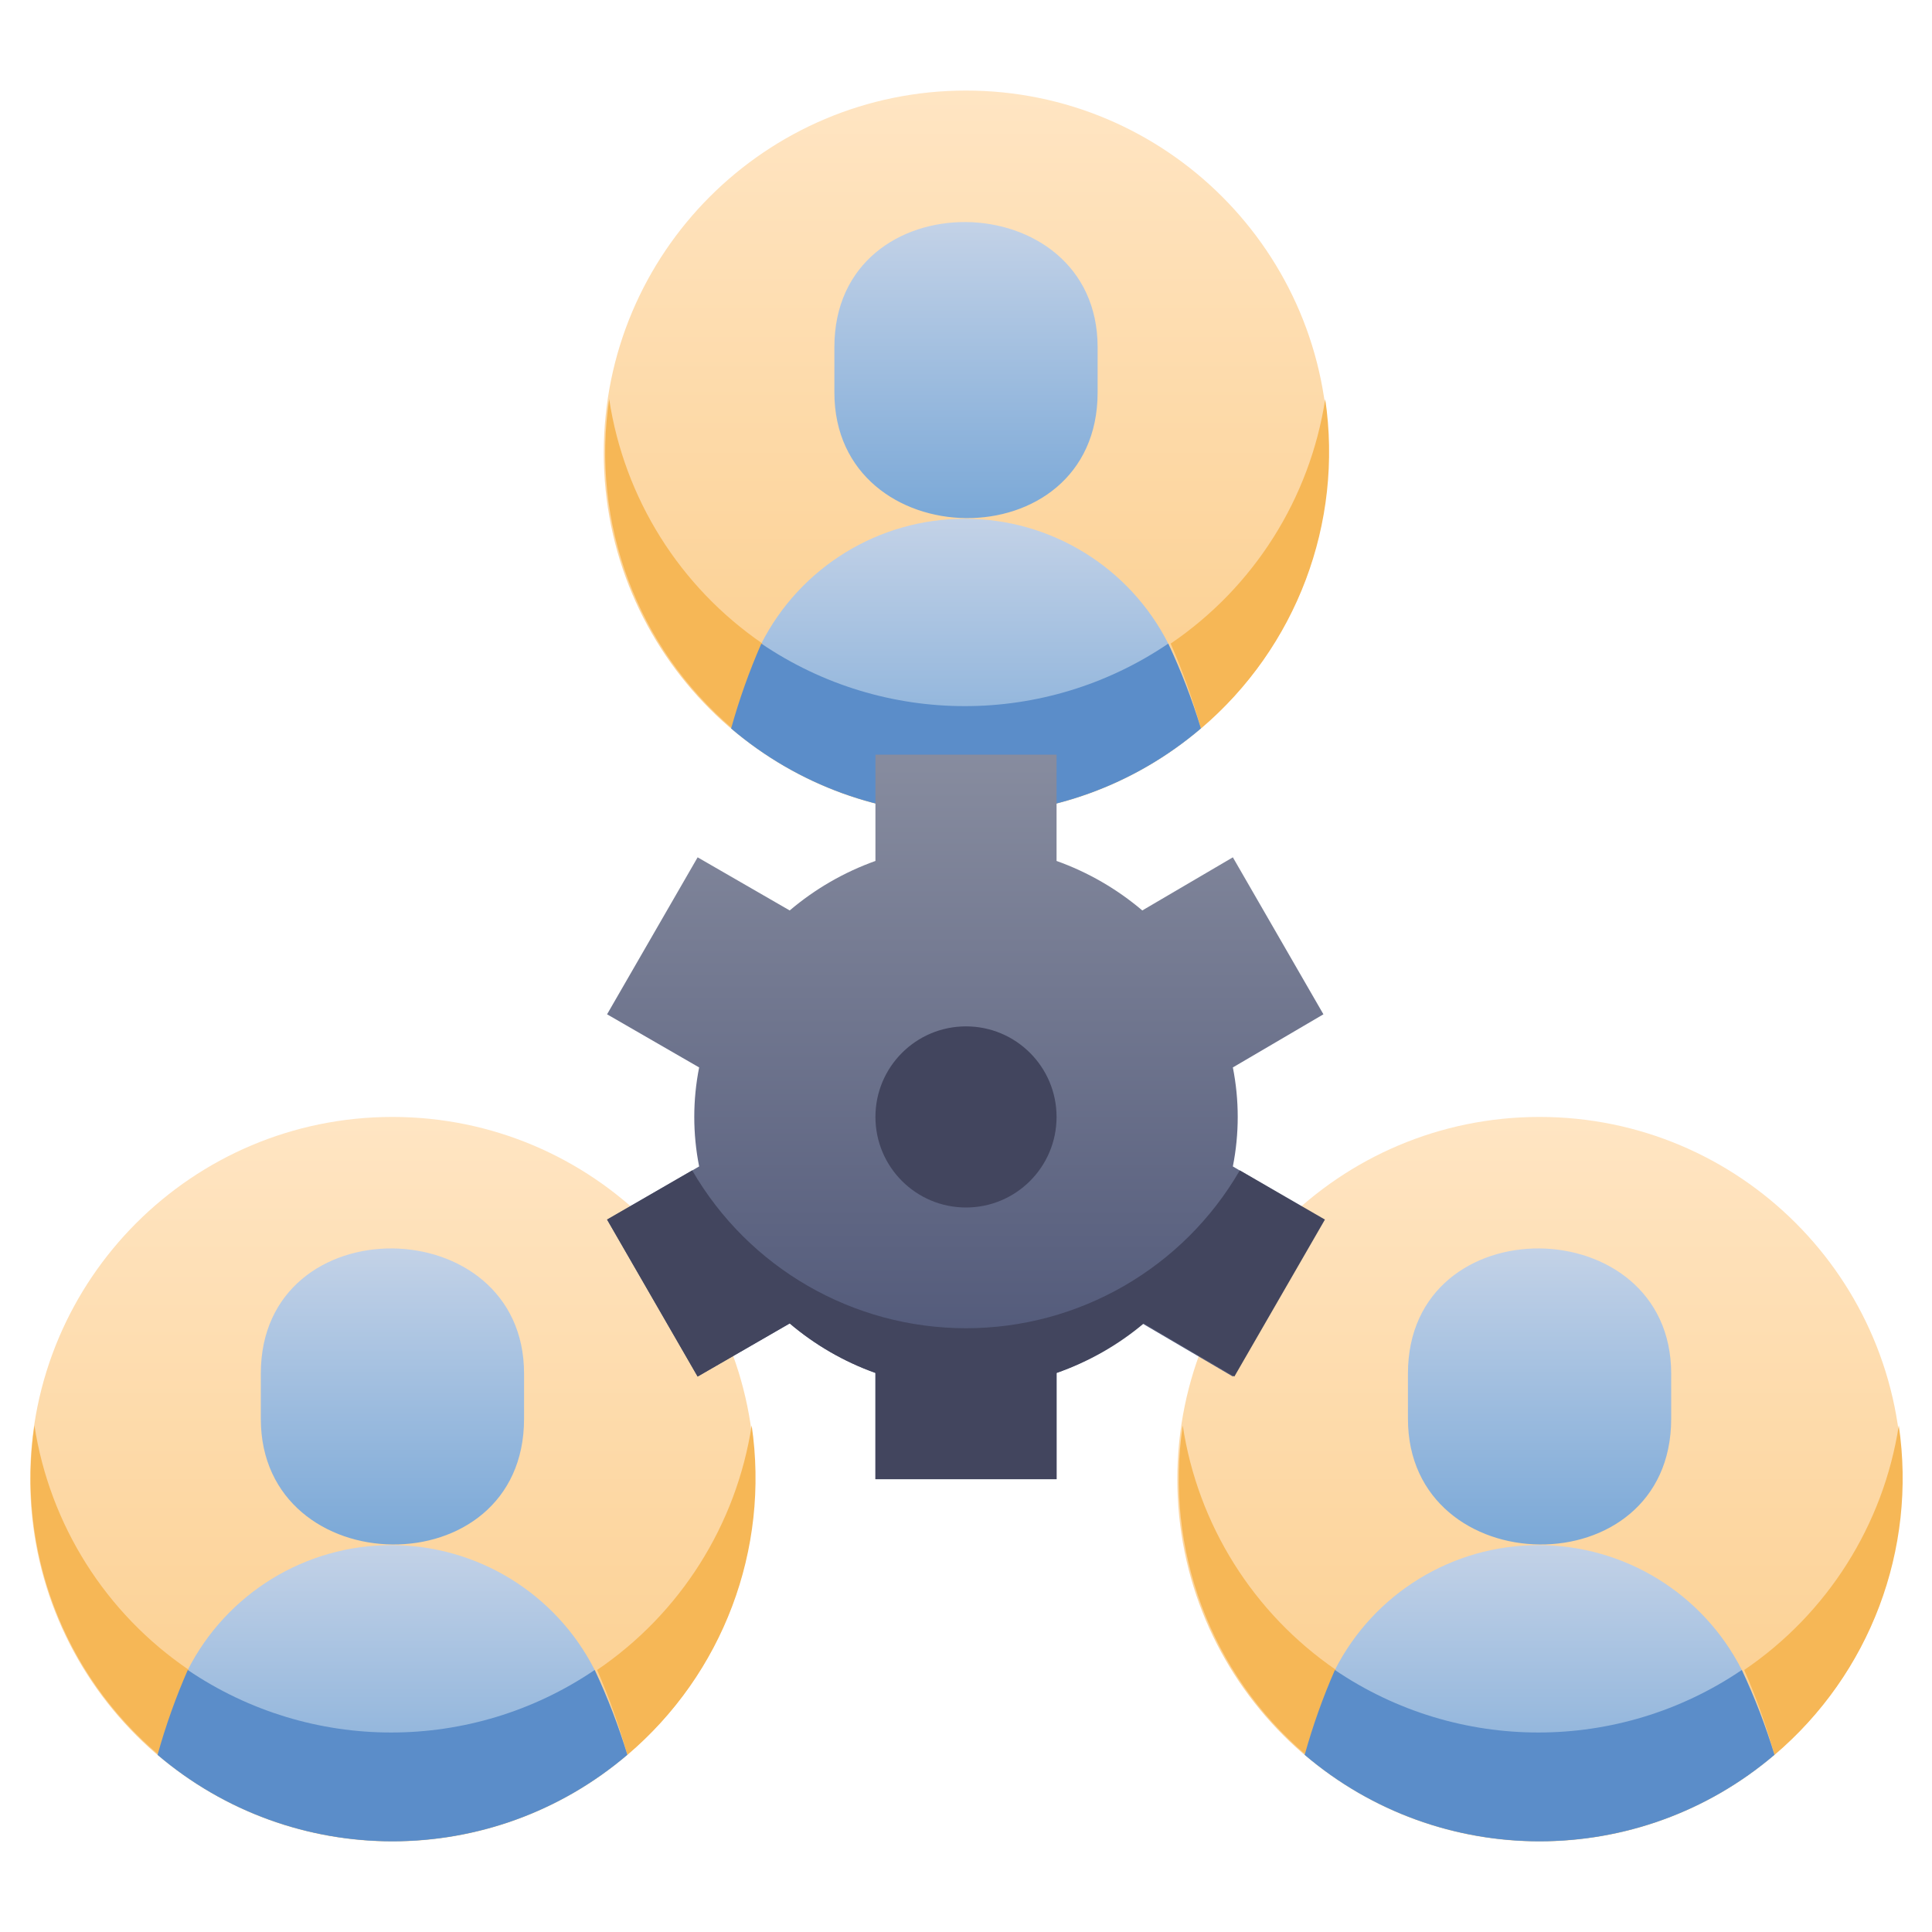
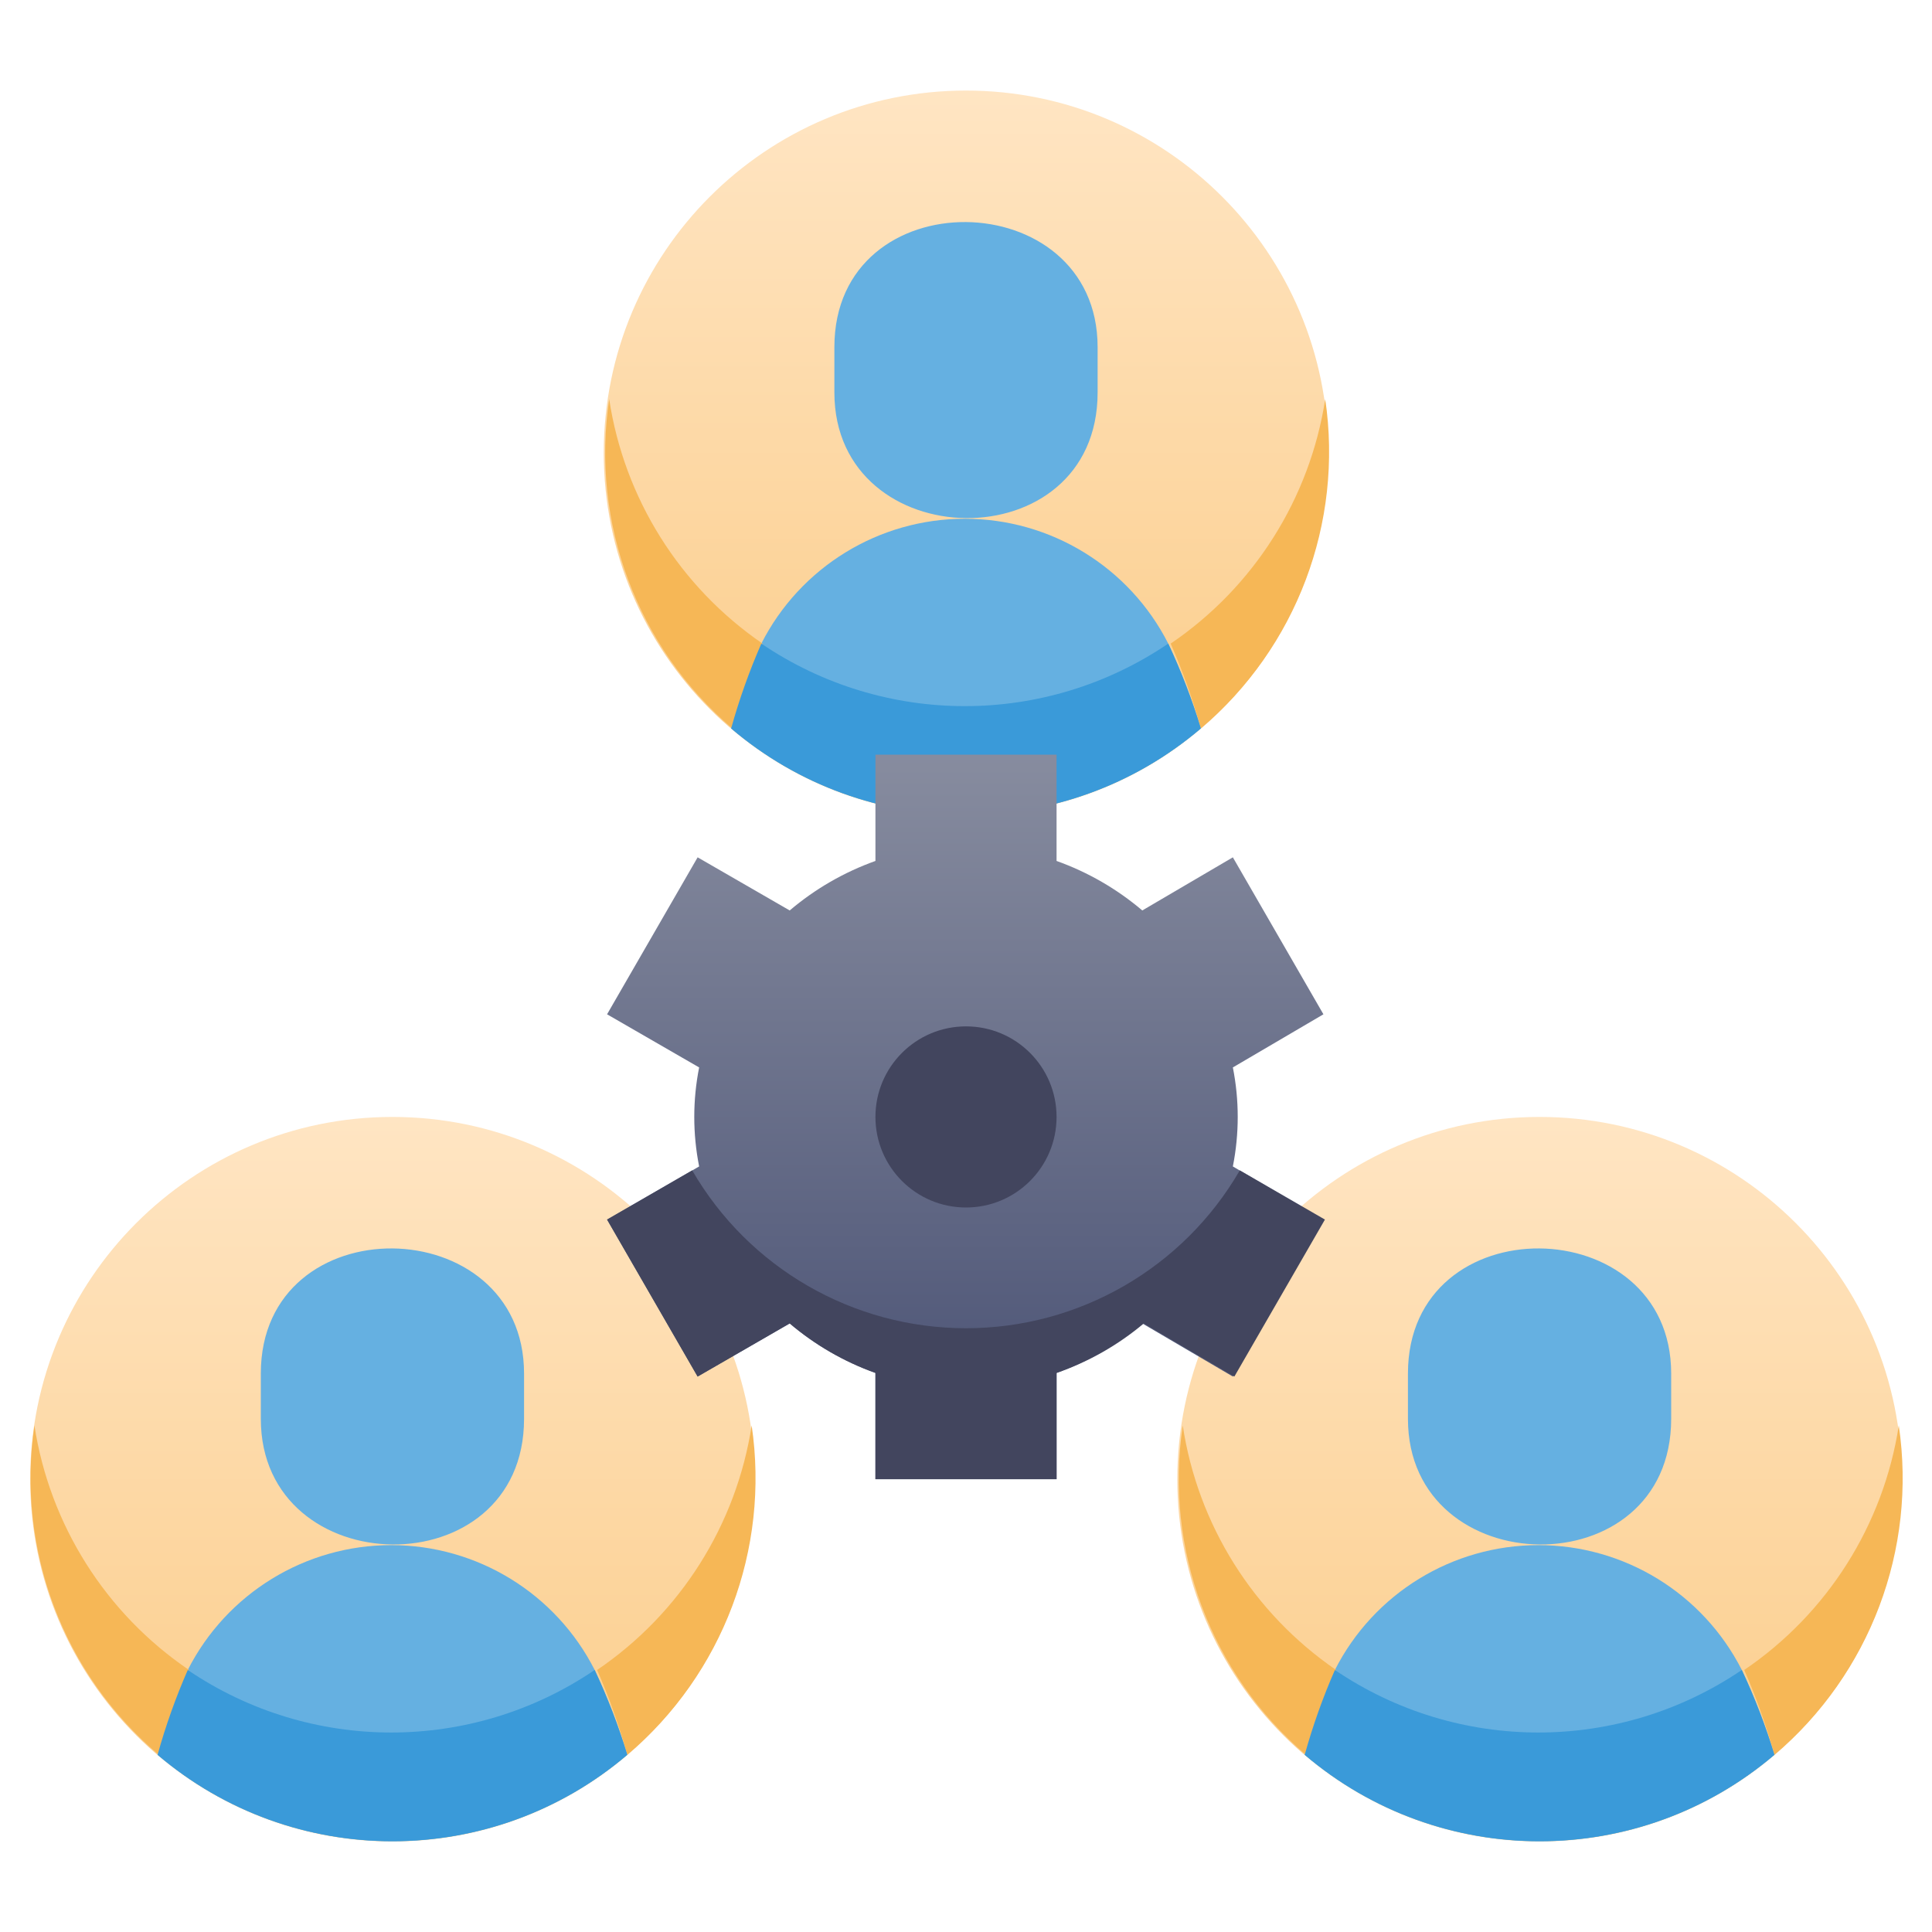
<svg xmlns="http://www.w3.org/2000/svg" xmlns:xlink="http://www.w3.org/1999/xlink" viewBox="0 0 64 64">
  <defs>
-     <style>.cls-1{fill:url(#linear-gradient);}.cls-2{fill:url(#linear-gradient-2);}.cls-3{fill:url(#linear-gradient-3);}.cls-4{fill:#f6b756;}.cls-5{fill:#5b8dc9;}.cls-6{fill:url(#linear-gradient-4);}.cls-7{fill:url(#linear-gradient-5);}.cls-8{fill:url(#linear-gradient-6);}.cls-9{fill:url(#linear-gradient-7);}.cls-10{fill:url(#linear-gradient-8);}.cls-11{fill:url(#linear-gradient-9);}.cls-12{fill:url(#linear-gradient-10);}.cls-13{fill:#42455e;}</style>
+     <style>
+       .cls-1 {
+         fill: url(#linear-gradient);
+       }
+ 
+       .cls-2 {
+         fill: url(#linear-gradient-2);
+       }
+ 
+       .cls-3 {
+         fill: url(#linear-gradient-3);
+       }
+ 
+       .cls-4 {
+         fill: #f6b756;
+       }
+ 
+       .cls-5 {
+         fill: #3a9ad9;
+       }
+ 
+       .cls-6 {
+         fill: url(#linear-gradient-4);
+       }
+ 
+       .cls-7 {
+         fill: url(#linear-gradient-5);
+       }
+ 
+       .cls-8 {
+         fill: url(#linear-gradient-6);
+       }
+ 
+       .cls-9 {
+         fill: url(#linear-gradient-7);
+       }
+ 
+       .cls-10 {
+         fill: url(#linear-gradient-8);
+       }
+ 
+       .cls-11 {
+         fill: url(#linear-gradient-9);
+       }
+ 
+       .cls-12 {
+         fill: url(#linear-gradient-10);
+       }
+ 
+       .cls-13 {
+         fill: #42455e;
+       }
+     </style>
    <linearGradient id="linear-gradient" x1="32" y1="27" x2="32" y2="3" gradientUnits="userSpaceOnUse">
      <stop offset="0" stop-color="#fbcc88" />
      <stop offset="1" stop-color="#ffe5c3" />
    </linearGradient>
    <linearGradient id="linear-gradient-2" x1="32" y1="17.17" x2="32" y2="7.38" gradientUnits="userSpaceOnUse">
-       <stop offset="0" stop-color="#7aa8d7" />
-       <stop offset="1" stop-color="#c3d2e7" />
+       <stop offset="0" stop-color="#65b0e1" />
+       <stop offset="1" stop-color="#65b0e1" />
    </linearGradient>
    <linearGradient id="linear-gradient-3" x1="32" y1="26.99" x2="32" y2="17.19" xlink:href="#linear-gradient-2" />
    <linearGradient id="linear-gradient-4" x1="13" y1="61" x2="13" y2="37" xlink:href="#linear-gradient" />
    <linearGradient id="linear-gradient-5" x1="13" y1="51.17" x2="13" y2="41.38" xlink:href="#linear-gradient-2" />
    <linearGradient id="linear-gradient-6" x1="13" y1="60.99" x2="13" y2="51.19" xlink:href="#linear-gradient-2" />
    <linearGradient id="linear-gradient-7" x1="51" y1="61" x2="51" y2="37" xlink:href="#linear-gradient" />
    <linearGradient id="linear-gradient-8" x1="51" y1="51.17" x2="51" y2="41.38" xlink:href="#linear-gradient-2" />
    <linearGradient id="linear-gradient-9" x1="51" y1="60.99" x2="51" y2="51.19" xlink:href="#linear-gradient-2" />
    <linearGradient id="linear-gradient-10" x1="32" y1="49" x2="32" y2="25" gradientUnits="userSpaceOnUse">
      <stop offset="0" stop-color="#474f72" />
      <stop offset="1" stop-color="#878c9f" />
    </linearGradient>
  </defs>
-   <g id="Teamwork">
+   <g>
    <circle class="cls-1" cx="32" cy="15" r="12" />
    <path class="cls-2" d="M27.64,13v-1.5c0-5.6,8.72-5.45,8.72,0V13C36.36,18.63,27.64,18.47,27.64,13Z" />
    <path class="cls-3" d="M39.78,24.13a12,12,0,0,1-15.56,0,21.13,21.13,0,0,1,1-2.81,7.56,7.56,0,0,1,13.48,0A21.13,21.13,0,0,1,39.78,24.13Z" />
    <path class="cls-4" d="M25.26,21.32a21.13,21.13,0,0,0-1,2.81,12,12,0,0,1-4.08-10.91A12,12,0,0,0,25.26,21.32Z" />
    <path class="cls-4" d="M39.78,24.13a21.13,21.13,0,0,0-1-2.81,12,12,0,0,0,5.12-8.1A12,12,0,0,1,39.78,24.13Z" />
    <path class="cls-5" d="M39.78,24.13a12,12,0,0,1-15.56,0,21.13,21.13,0,0,1,1-2.81,12,12,0,0,0,13.48,0A21.13,21.13,0,0,1,39.78,24.13Z" />
    <circle class="cls-6" cx="13" cy="49" r="12" />
    <path class="cls-7" d="M8.64,47v-1.5c0-5.6,8.72-5.45,8.72,0V47C17.36,52.63,8.64,52.47,8.64,47Z" />
    <path class="cls-8" d="M20.78,58.13a12,12,0,0,1-15.56,0,21.13,21.13,0,0,1,1-2.81,7.56,7.56,0,0,1,13.48,0A21.13,21.13,0,0,1,20.78,58.13Z" />
    <path class="cls-4" d="M6.26,55.32a21.13,21.13,0,0,0-1,2.81A12,12,0,0,1,1.14,47.22,12,12,0,0,0,6.26,55.32Z" />
    <path class="cls-4" d="M20.78,58.13a21.13,21.13,0,0,0-1-2.81,12,12,0,0,0,5.12-8.1A12,12,0,0,1,20.78,58.13Z" />
    <path class="cls-5" d="M20.78,58.13a12,12,0,0,1-15.56,0,21.13,21.13,0,0,1,1-2.81,12,12,0,0,0,13.48,0A21.13,21.13,0,0,1,20.78,58.13Z" />
    <circle class="cls-9" cx="51" cy="49" r="12" />
    <path class="cls-10" d="M46.64,47v-1.5c0-5.6,8.72-5.45,8.72,0V47C55.36,52.63,46.64,52.47,46.64,47Z" />
    <path class="cls-11" d="M58.78,58.13a12,12,0,0,1-15.56,0,21.13,21.13,0,0,1,1-2.81,7.56,7.56,0,0,1,13.48,0A21.13,21.13,0,0,1,58.78,58.13Z" />
    <path class="cls-4" d="M44.26,55.32a21.13,21.13,0,0,0-1,2.81,12,12,0,0,1-4.08-10.91A12,12,0,0,0,44.26,55.32Z" />
    <path class="cls-4" d="M58.78,58.13a21.13,21.13,0,0,0-1-2.81,12,12,0,0,0,5.12-8.1A12,12,0,0,1,58.78,58.13Z" />
    <path class="cls-5" d="M58.78,58.13a12,12,0,0,1-15.56,0,21.13,21.13,0,0,1,1-2.81,12,12,0,0,0,13.48,0A21.13,21.13,0,0,1,58.78,58.13Z" />
    <path class="cls-12" d="M40.84,35.36l3-1.76-3-5.2-3,1.76A9.13,9.13,0,0,0,35,28.52V25H29v3.52a9.13,9.13,0,0,0-2.84,1.64L23.11,28.4l-3,5.2,3.05,1.76a8.42,8.42,0,0,0,0,3.28L20.11,40.4l3,5.2,3.05-1.76A9.13,9.13,0,0,0,29,45.48V49h6V45.48a9.13,9.13,0,0,0,2.84-1.64l3,1.76,3-5.2-3-1.76A8.42,8.42,0,0,0,40.84,35.36Z" />
    <path class="cls-13" d="M41.07,38.77l2.82,1.63-3,5.2-3-1.76A9.13,9.13,0,0,1,35,45.48V49H29V45.48a9.13,9.13,0,0,1-2.84-1.64L23.11,45.6l-3-5.2,2.82-1.63A10.48,10.48,0,0,0,41.07,38.77Z" />
    <circle class="cls-13" cx="32" cy="37" r="3" />
  </g>
</svg>
